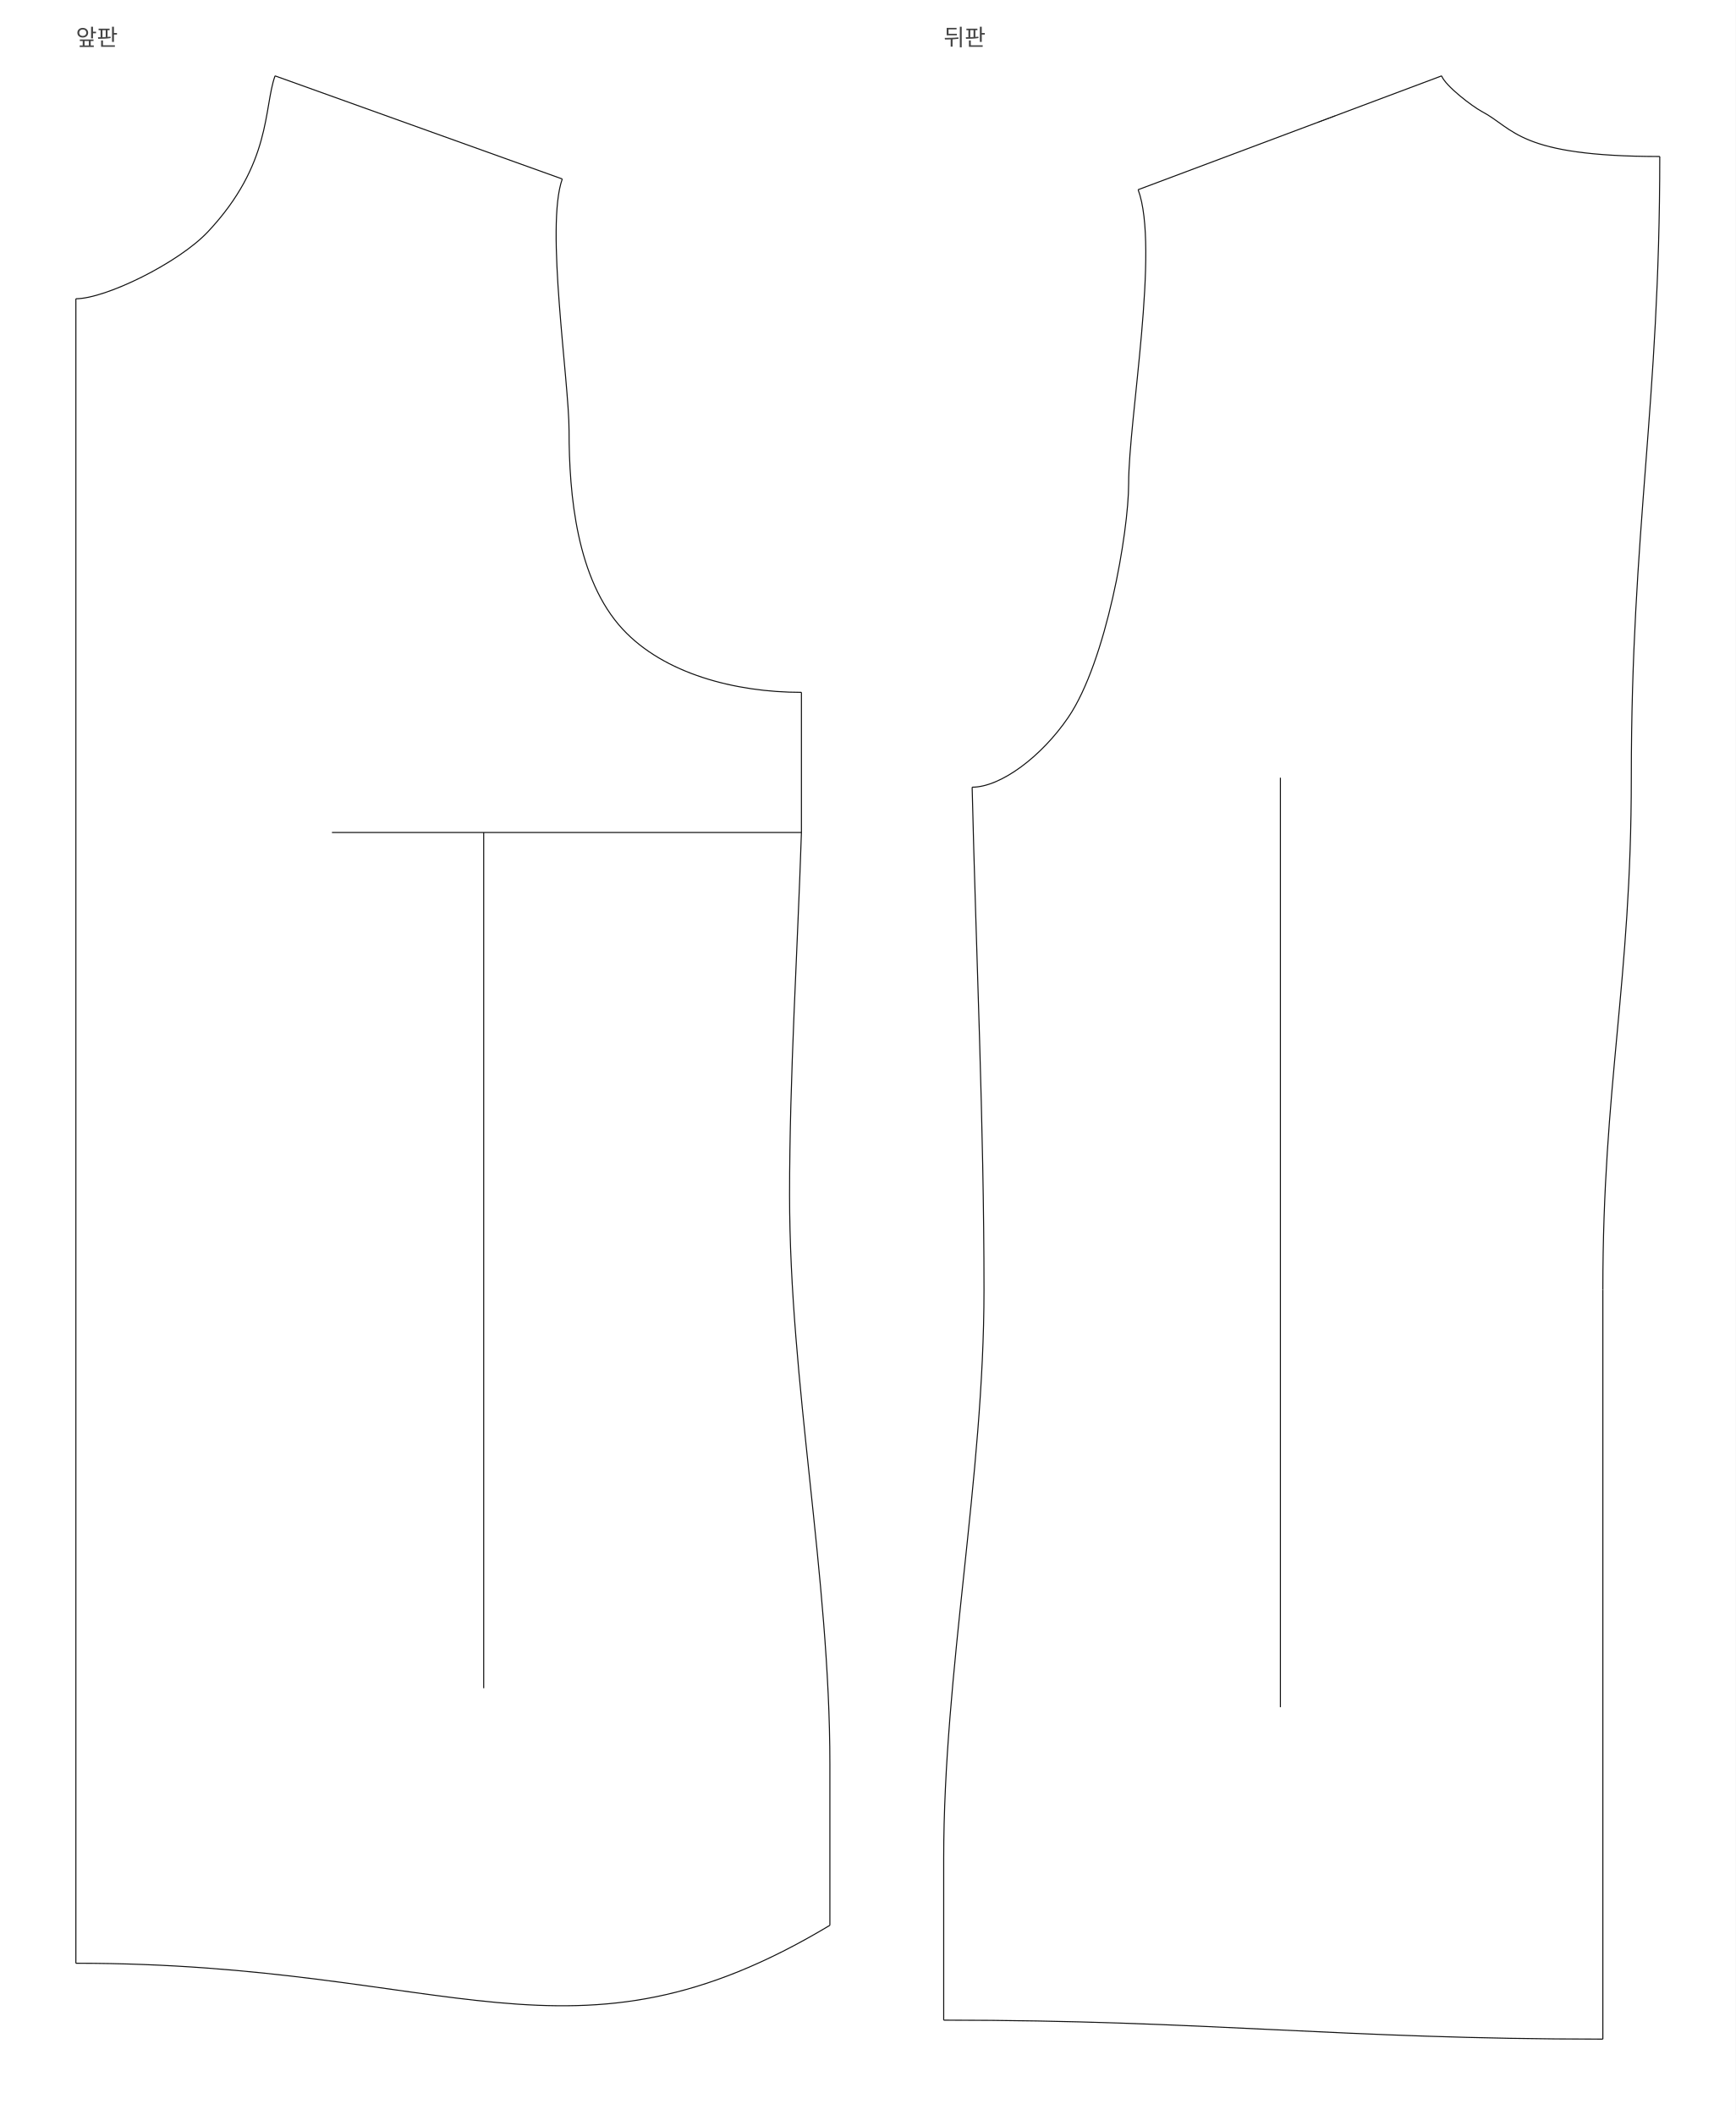
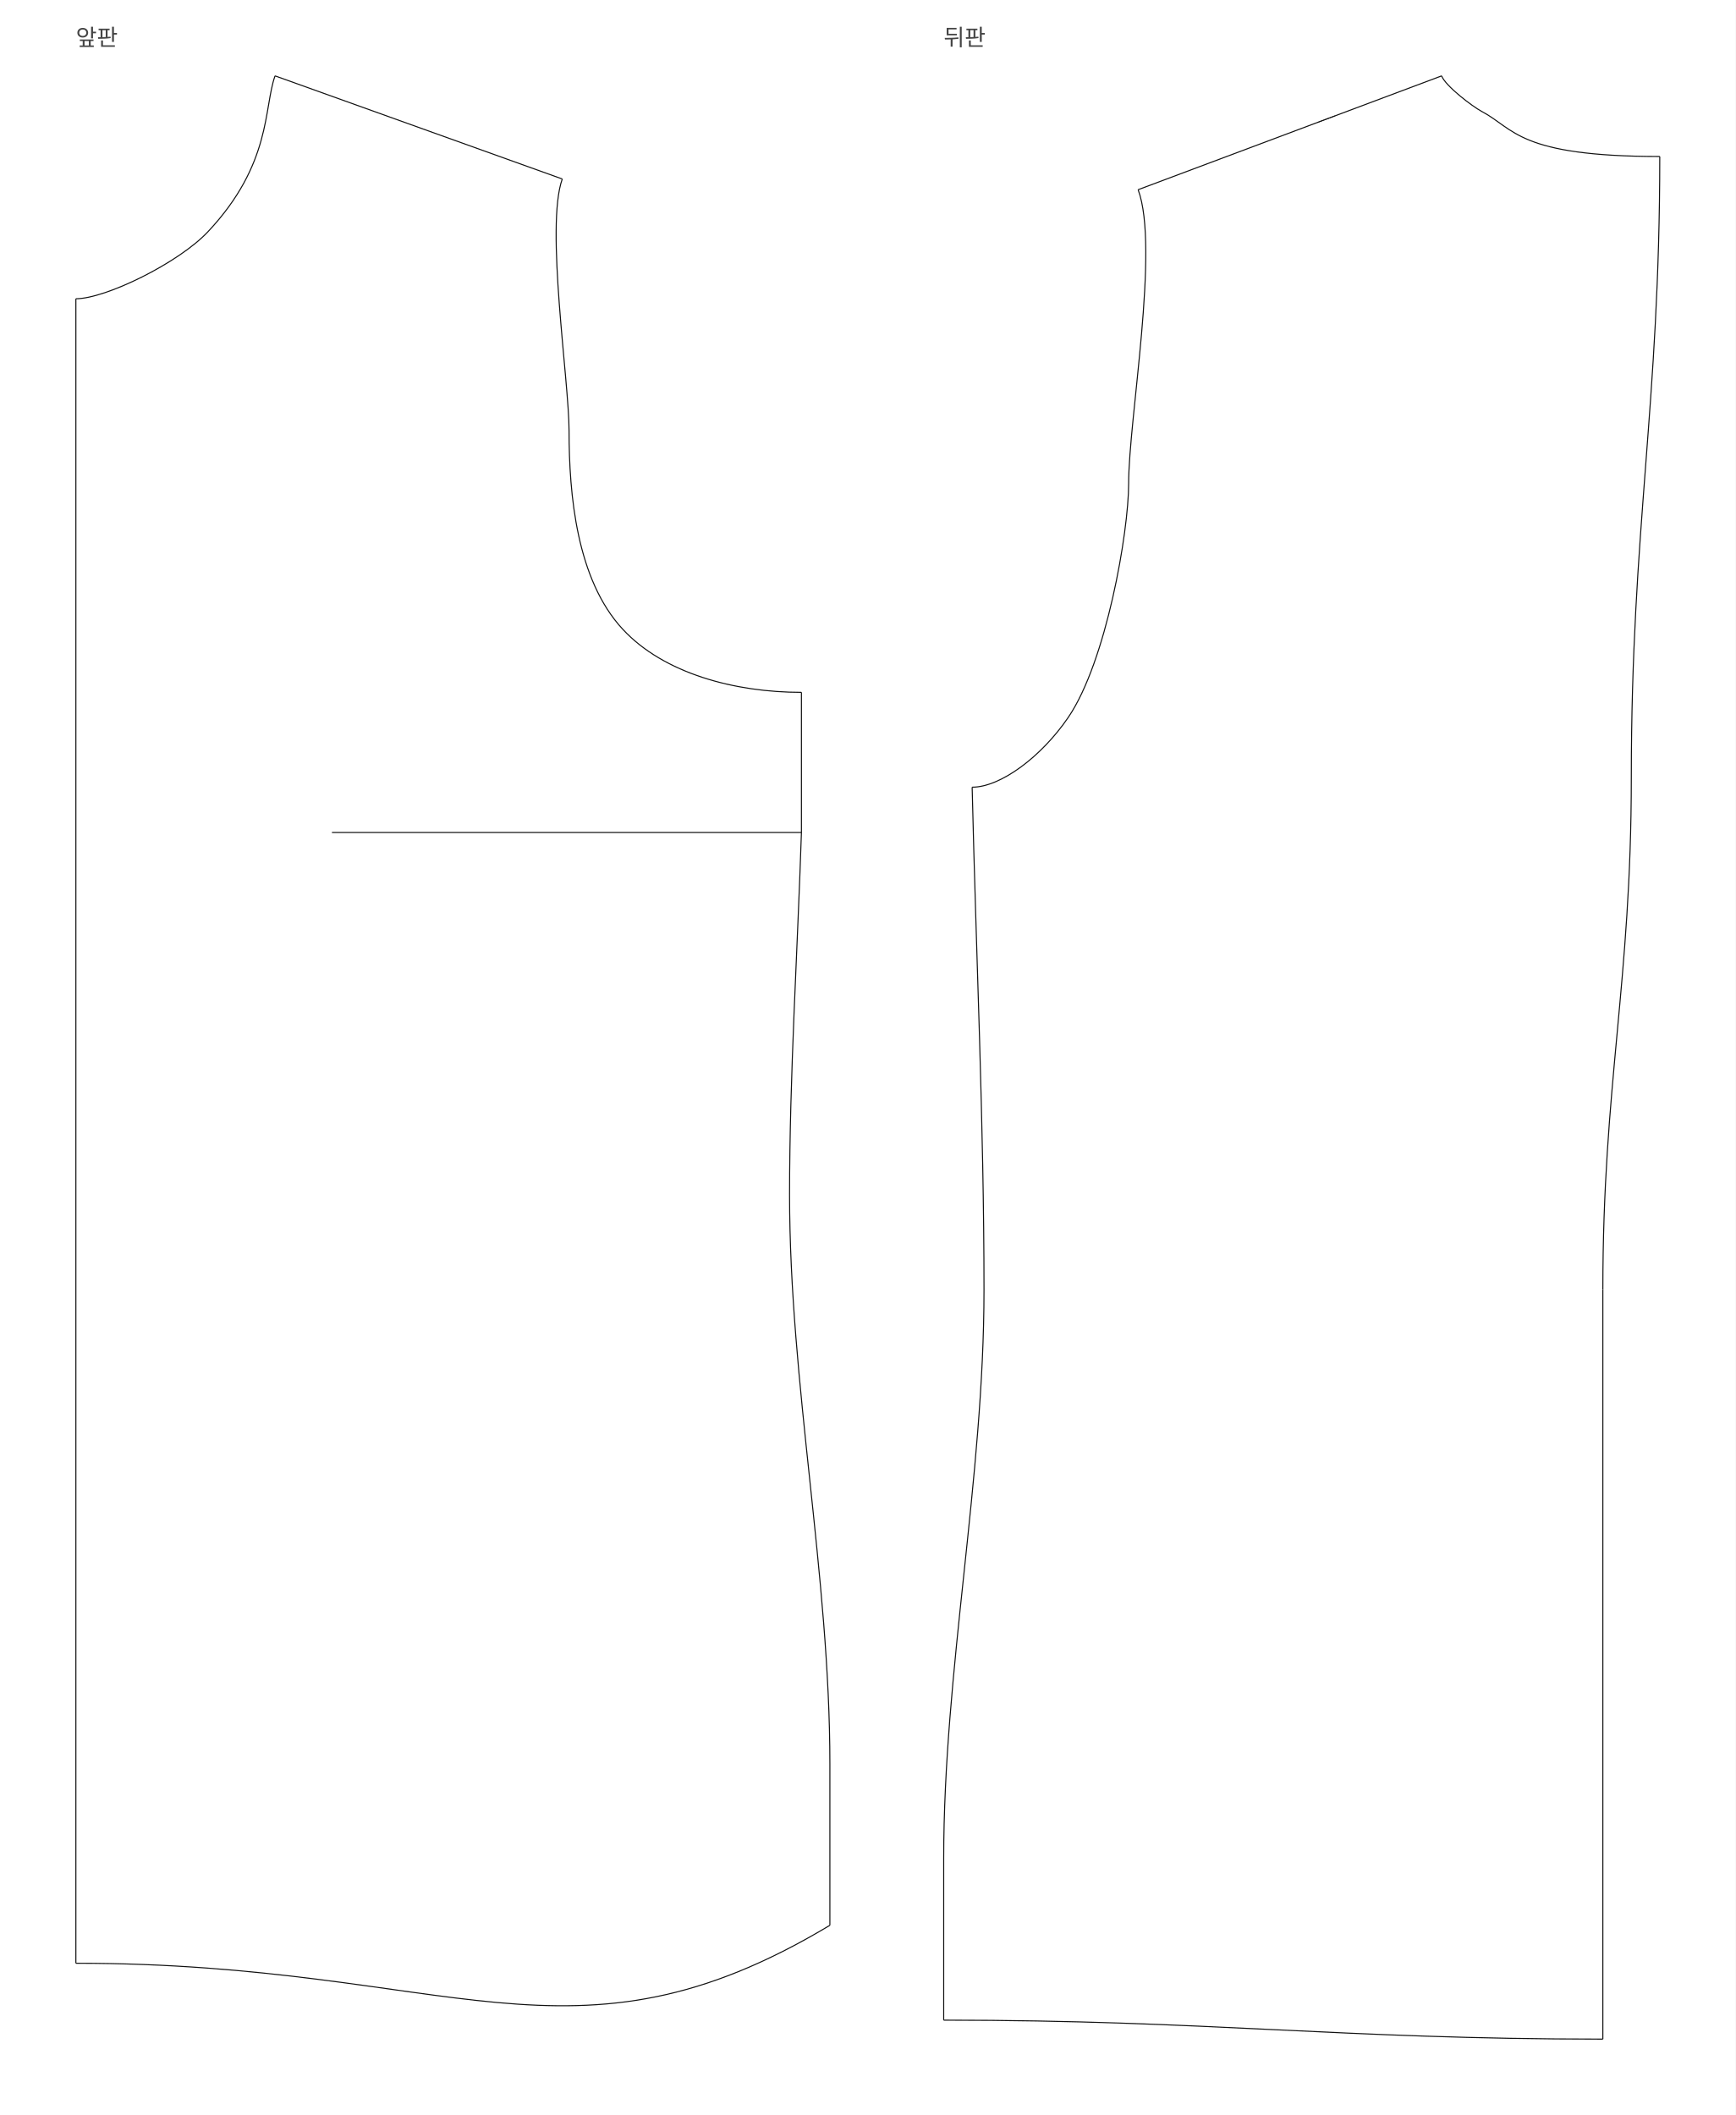
<svg xmlns="http://www.w3.org/2000/svg" width="581.025mm" height="708.025mm" viewBox="0 0 581.025 708.025">
  <rect width="100%" height="100%" fill="white" />
  <g id="앞판">
    <g id="outline" fill="none" stroke="#111" stroke-width="0.35">
      <path d="M92.075 25.4C88.238 36.09 91 54.788 69.624 77.562C59.781 88.049 35.319 100.012 25.4 100.012" />
      <path d="M92.075 25.4L188.226 59.916" />
      <path d="M188.226 59.916C182.525 75.798 190.5 127.383 190.5 144.258C190.5 165.576 193.03 194 208.461 210.639C222.267 225.527 246.08 231.775 268.287 231.775" />
      <path d="M25.4 100.012L25.4 657.225" />
      <path d="M268.287 231.775L268.287 278.685" />
      <path d="M268.287 278.685C266.978 318.735 264.319 359.978 264.319 400.05C264.319 463.073 277.812 527.527 277.812 590.55C277.812 608.362 277.812 626.713 277.812 644.525" />
      <path d="M25.4 657.225C151.766 657.225 191.126 696.537 277.812 644.525" />
    </g>
    <g id="dart" fill="none" stroke="#111" stroke-width="0.35">
      <path d="M268.287 278.685L111.125 278.685L268.287 278.685" />
-       <path d="M161.925 278.685L161.925 400.05L161.925 565.15L161.925 400.05L161.925 278.685" />
    </g>
    <text x="25.4" y="15.24" font-size="7.62" font-family="sans-serif" fill="#444">앞판</text>
  </g>
  <g id="뒤판">
    <g id="outline" fill="none" stroke="#111" stroke-width="0.35">
      <path d="M482.6 25.4C483.864 28.77 492.889 35.648 496.07 37.33C506.932 43.071 508.325 52.387 555.625 52.387" />
      <path d="M381 63.5C388.261 82.863 377.825 140.26 377.825 161.925C377.825 178.082 370.348 221.445 357.619 240.144C348.666 253.298 334.984 263.525 325.438 263.525" />
      <path d="M555.625 52.387C555.625 135.66 546.1 177.078 546.1 260.35C546.1 329.036 536.575 363.114 536.575 431.8" />
      <path d="M536.575 431.8L536.575 682.625" />
      <path d="M482.6 25.4L381 63.5" />
      <path d="M325.438 263.525C326.747 319.056 329.406 376.254 329.406 431.8C329.406 494.823 315.912 559.277 315.912 622.3C315.912 640.112 315.912 658.463 315.912 676.275" />
      <path d="M536.575 682.625C448.273 682.625 404.214 676.275 315.912 676.275" />
    </g>
-     <g id="dart" fill="none" stroke="#111" stroke-width="0.35">
-       <path d="M428.625 260.35L428.625 431.8L428.625 571.5L428.625 431.8L428.625 260.35" />
-     </g>
    <g id="mark" fill="none" stroke="#111" stroke-width="0.21">
      <path d="M446.926 38.778L440.98 41.007" />
    </g>
    <text x="315.912" y="15.24" font-size="7.62" font-family="sans-serif" fill="#444">뒤판</text>
  </g>
</svg>
